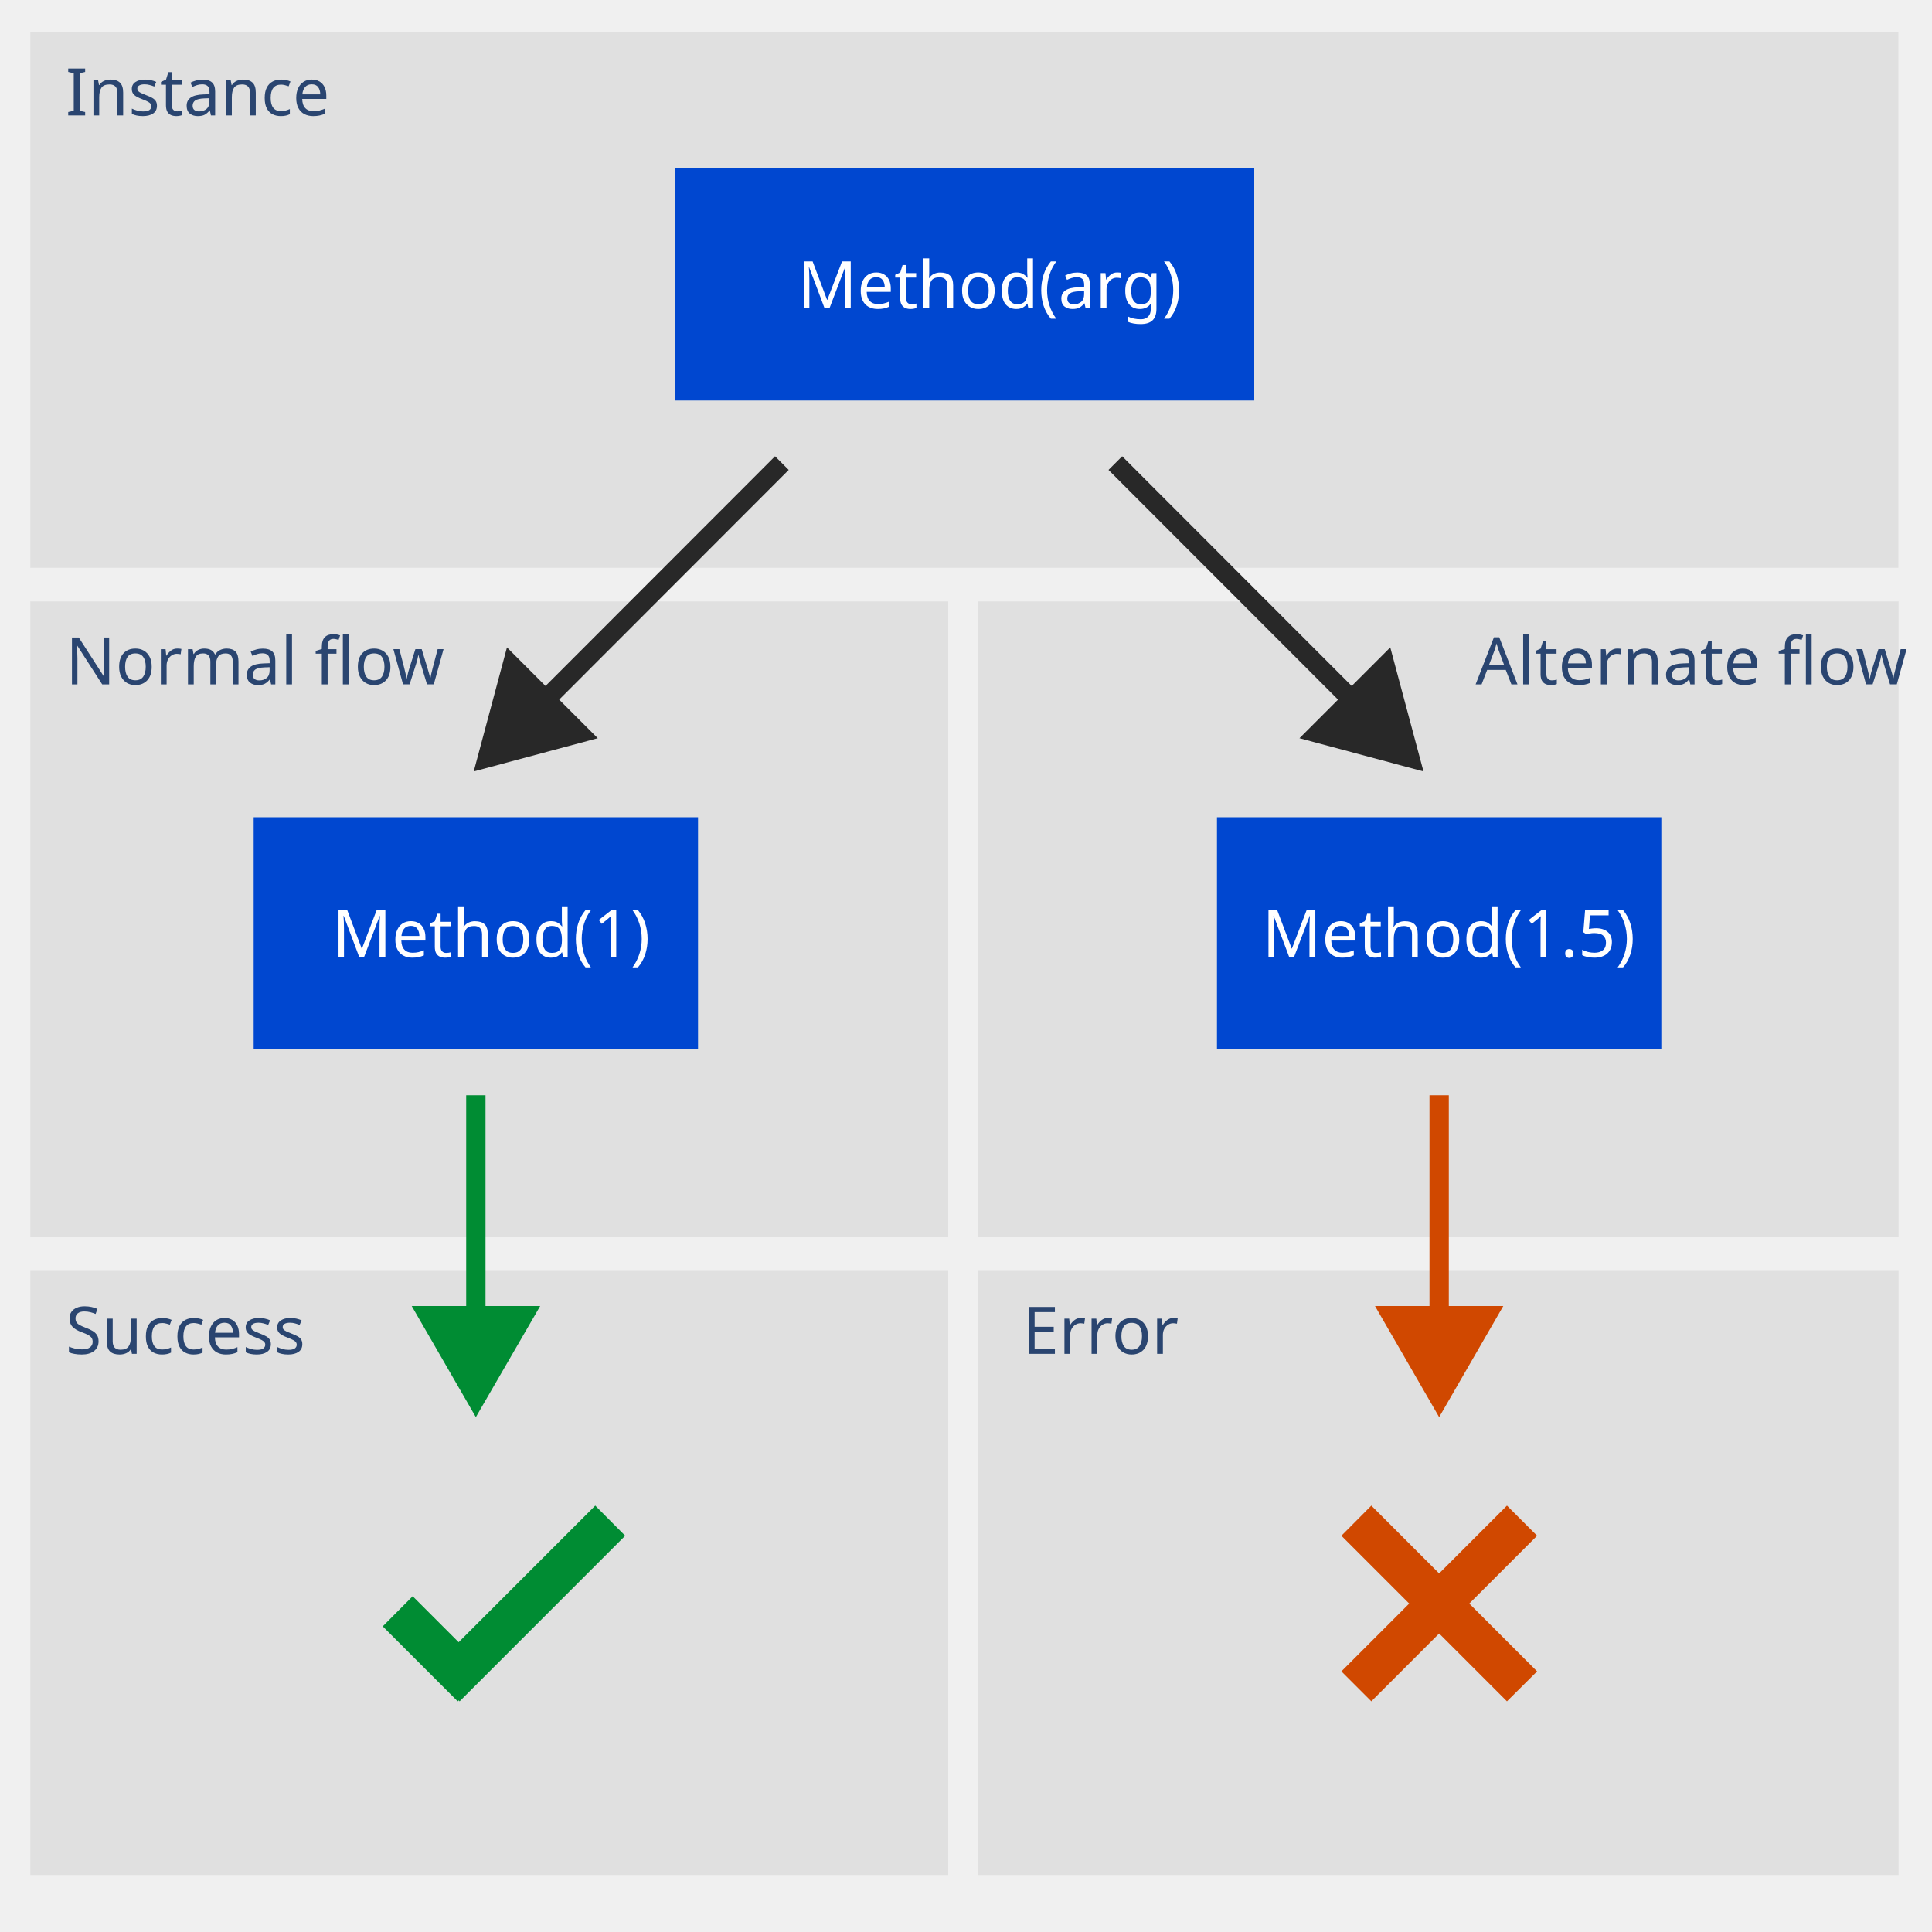
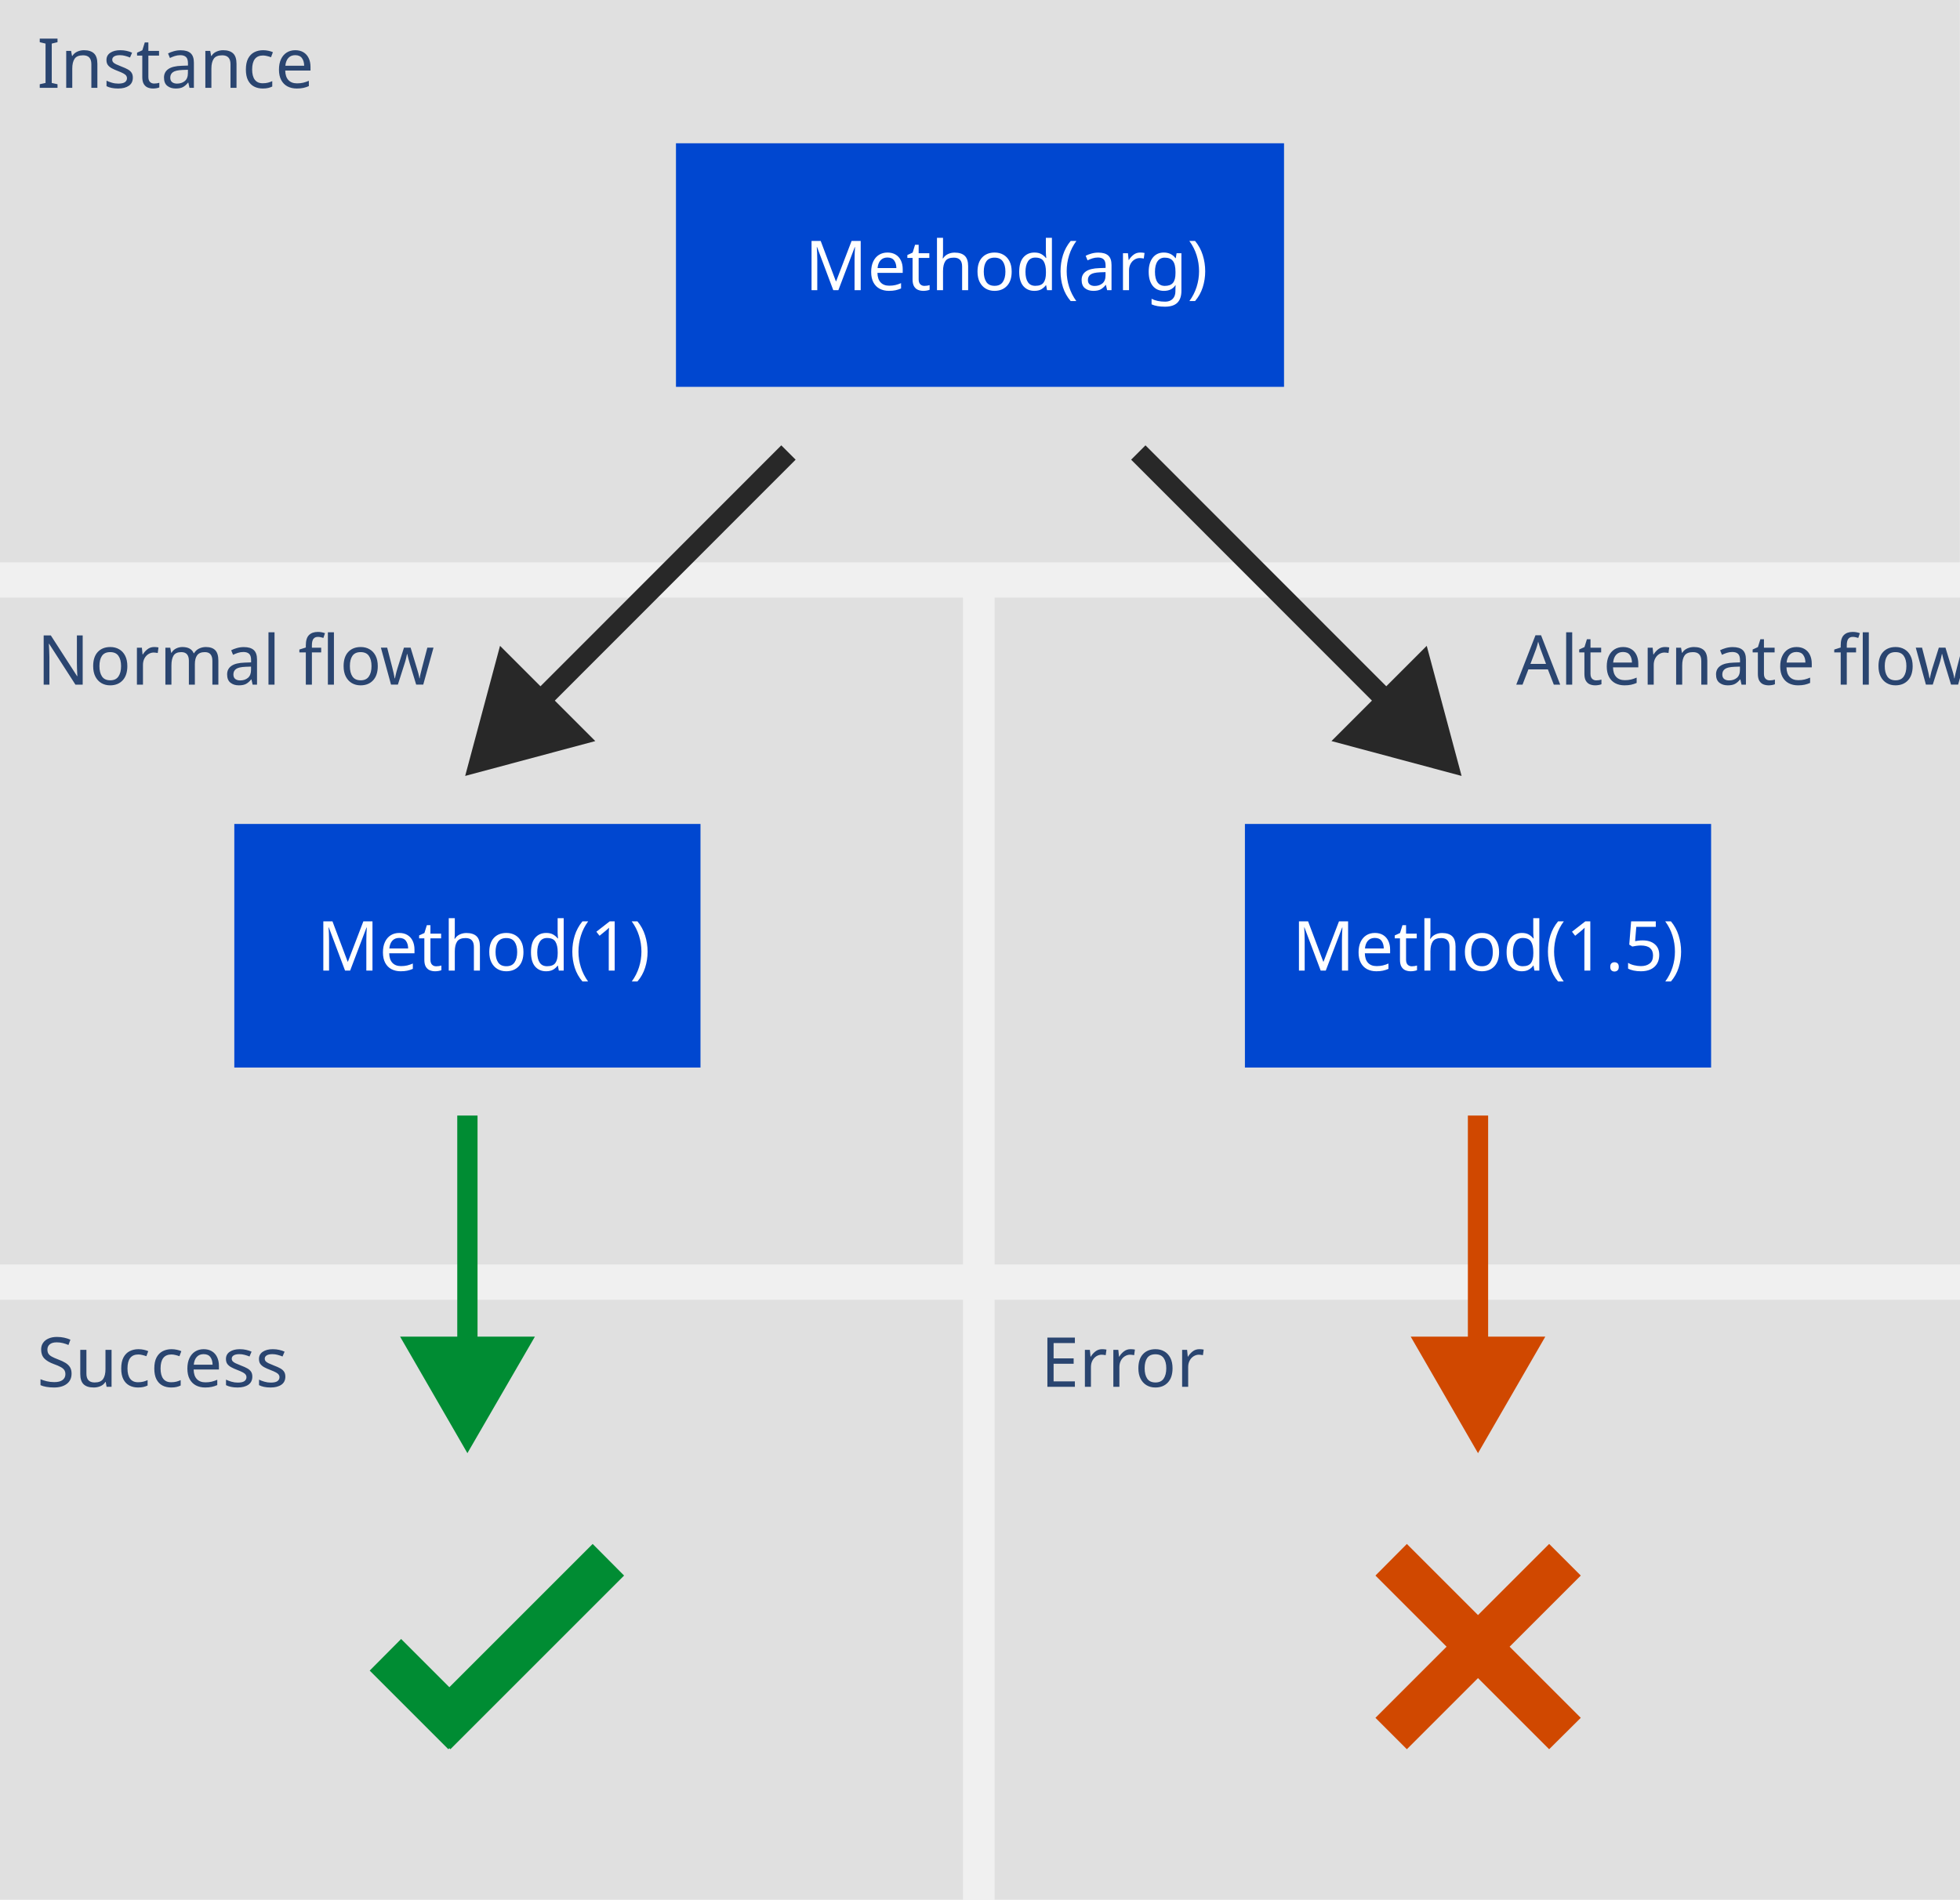
- <svg xmlns="http://www.w3.org/2000/svg" enable-background="new 0 0 1000 1000" viewBox="0 0 1000 1000">
-   <path d="m15.7 657.8h475.1v312.7h-475.1z" fill="#e0e0e0" />
-   <path d="m506.4 657.8h476.3v312.7h-476.3z" fill="#e0e0e0" />
-   <text fill="#2a4570" font-family="'Times-BoldItalic'" font-size="34" transform="translate(33.9507 700.7519)">Success</text>
-   <text fill="#2a4570" font-family="'Times-BoldItalic'" font-size="34" transform="translate(529.1533 700.7519)">Error</text>
-   <path d="m15.7 16.4h966.9v277.5h-966.9z" fill="#e0e0e0" />
-   <path d="m15.7 311.3h475.1v329.1h-475.1z" fill="#e0e0e0" />
-   <path d="m506.4 311.3h476.3v329.1h-476.3z" fill="#e0e0e0" />
-   <path d="m349.2 87.1h300v120.2h-300z" fill="#0047d0" />
-   <path d="m265.6 378.9 139.1-139.2" fill="none" stroke="#282828" stroke-miterlimit="10" stroke-width="10" />
-   <path d="m245.2 399.3 64.2-17.2-47-47z" fill="#282828" />
-   <path d="m716.4 378.9-139.1-139.2" fill="none" stroke="#282828" stroke-miterlimit="10" stroke-width="10" />
-   <path d="m736.8 399.3-17.2-64.2-47 47z" fill="#282828" />
-   <path d="m131.3 423h230v120.2h-230z" fill="#0047d0" />
-   <path d="m629.9 423h230v120.2h-230z" fill="#0047d0" />
-   <path d="m744.9 704.7v-137.8" fill="#d04800" stroke="#d04800" stroke-miterlimit="10" stroke-width="10" />
-   <path d="m744.9 733.5 33.2-57.5h-66.4z" fill="#d04800" />
-   <path d="m246.3 704.7v-137.8" fill="none" stroke="#008c33" stroke-miterlimit="10" stroke-width="10" />
-   <path d="m246.3 733.5 33.3-57.5h-66.5z" fill="#008c33" />
+ <svg xmlns="http://www.w3.org/2000/svg" enable-background="new 0 0 967 937.4" viewBox="0 0 967 937.4">
+   <path d="m0 641.4h475.1v296h-475.1z" fill="#e0e0e0" />
+   <path d="m490.7 641.4h476.3v296h-476.3z" fill="#e0e0e0" />
+   <text fill="#2a4570" font-family="'Times-BoldItalic'" font-size="34" transform="translate(18.2507 684.3519)">Success</text>
+   <text fill="#2a4570" font-family="'Times-BoldItalic'" font-size="34" transform="translate(513.4533 684.3519)">Error</text>
+   <path d="m0 0h966.9v277.5h-966.9z" fill="#e0e0e0" />
+   <path d="m0 294.9h475.1v329.1h-475.1z" fill="#e0e0e0" />
+   <path d="m490.7 294.9h476.3v329.1h-476.3z" fill="#e0e0e0" />
+   <path d="m333.5 70.7h300v120.2h-300z" fill="#0047d0" />
+   <path d="m249.9 362.5 139.1-139.2" fill="none" stroke="#282828" stroke-miterlimit="10" stroke-width="10" />
+   <path d="m229.5 382.9 64.2-17.2-47-47z" fill="#282828" />
+   <path d="m700.7 362.5-139.1-139.2" fill="none" stroke="#282828" stroke-miterlimit="10" stroke-width="10" />
+   <path d="m721.1 382.9-17.2-64.2-47 47z" fill="#282828" />
+   <path d="m115.6 406.6h230v120.2h-230z" fill="#0047d0" />
+   <path d="m614.2 406.6h230v120.2h-230z" fill="#0047d0" />
+   <path d="m729.2 688.3v-137.8" fill="#d04800" stroke="#d04800" stroke-miterlimit="10" stroke-width="10" />
+   <path d="m729.2 717.1 33.2-57.5h-66.4z" fill="#d04800" />
+   <path d="m230.6 688.3v-137.8" fill="none" stroke="#008c33" stroke-miterlimit="10" stroke-width="10" />
+   <path d="m230.6 717.1 33.3-57.5h-66.5z" fill="#008c33" />
  <g font-size="34">
-     <text fill="#2a4570" font-family="'Times-BoldItalic'" transform="translate(33.9507 59.7379)">Instance</text>
-     <text fill="#2a4570" font-family="'Times-BoldItalic'" transform="translate(33.9507 354.2532)">Normal flow</text>
-     <text fill="#2a4570" font-family="'Times-BoldItalic'" transform="translate(763.7719 354.2534)">Alternate flow</text>
-     <text fill="#fff" font-family="'ArialMT'" transform="translate(412.7947 159.5881)">Method(arg)</text>
-     <text fill="#fff" font-family="'ArialMT'" transform="translate(171.9196 495.3523)">Method(1)</text>
-     <text fill="#fff" font-family="'ArialMT'" transform="translate(653.2625 495.3521)">Method(1.5)</text>
+     <text fill="#2a4570" font-family="'Times-BoldItalic'" transform="translate(18.2507 43.3379)">Instance</text>
+     <text fill="#2a4570" font-family="'Times-BoldItalic'" transform="translate(18.2507 337.8532)">Normal flow</text>
+     <text fill="#2a4570" font-family="'Times-BoldItalic'" transform="translate(748.0719 337.8534)">Alternate flow</text>
+     <text fill="#fff" font-family="'ArialMT'" transform="translate(397.0947 143.1881)">Method(arg)</text>
+     <text fill="#fff" font-family="'ArialMT'" transform="translate(156.2196 478.9523)">Method(1)</text>
+     <text fill="#fff" font-family="'ArialMT'" transform="translate(637.5625 478.9521)">Method(1.5)</text>
  </g>
-   <path d="m795.6 794.9-15.6-15.6-35.1 35.1-35.1-35.1-15.5 15.6 35.1 35.1-35.1 35.1 15.5 15.5 35.1-35.1 35.1 35.1 15.6-15.5-35.1-35.1z" fill="#d04800" />
-   <path d="m323.6 794.9-15.5-15.6-70.7 70.7-23.8-23.8-15.5 15.6 38.8 38.8.5-.5.5.5z" fill="#008c33" />
+   <path d="m779.9 777.5-15.6-15.6-35.1 35.1-35.1-35.1-15.5 15.6 35.1 35.1-35.1 35.1 15.5 15.5 35.1-35.1 35.1 35.1 15.6-15.5-35.1-35.1z" fill="#d04800" />
+   <path d="m307.9 777.5-15.5-15.6-70.7 70.7-23.8-23.8-15.5 15.6 38.8 38.8.5-.5.5.5z" fill="#008c33" />
</svg>
